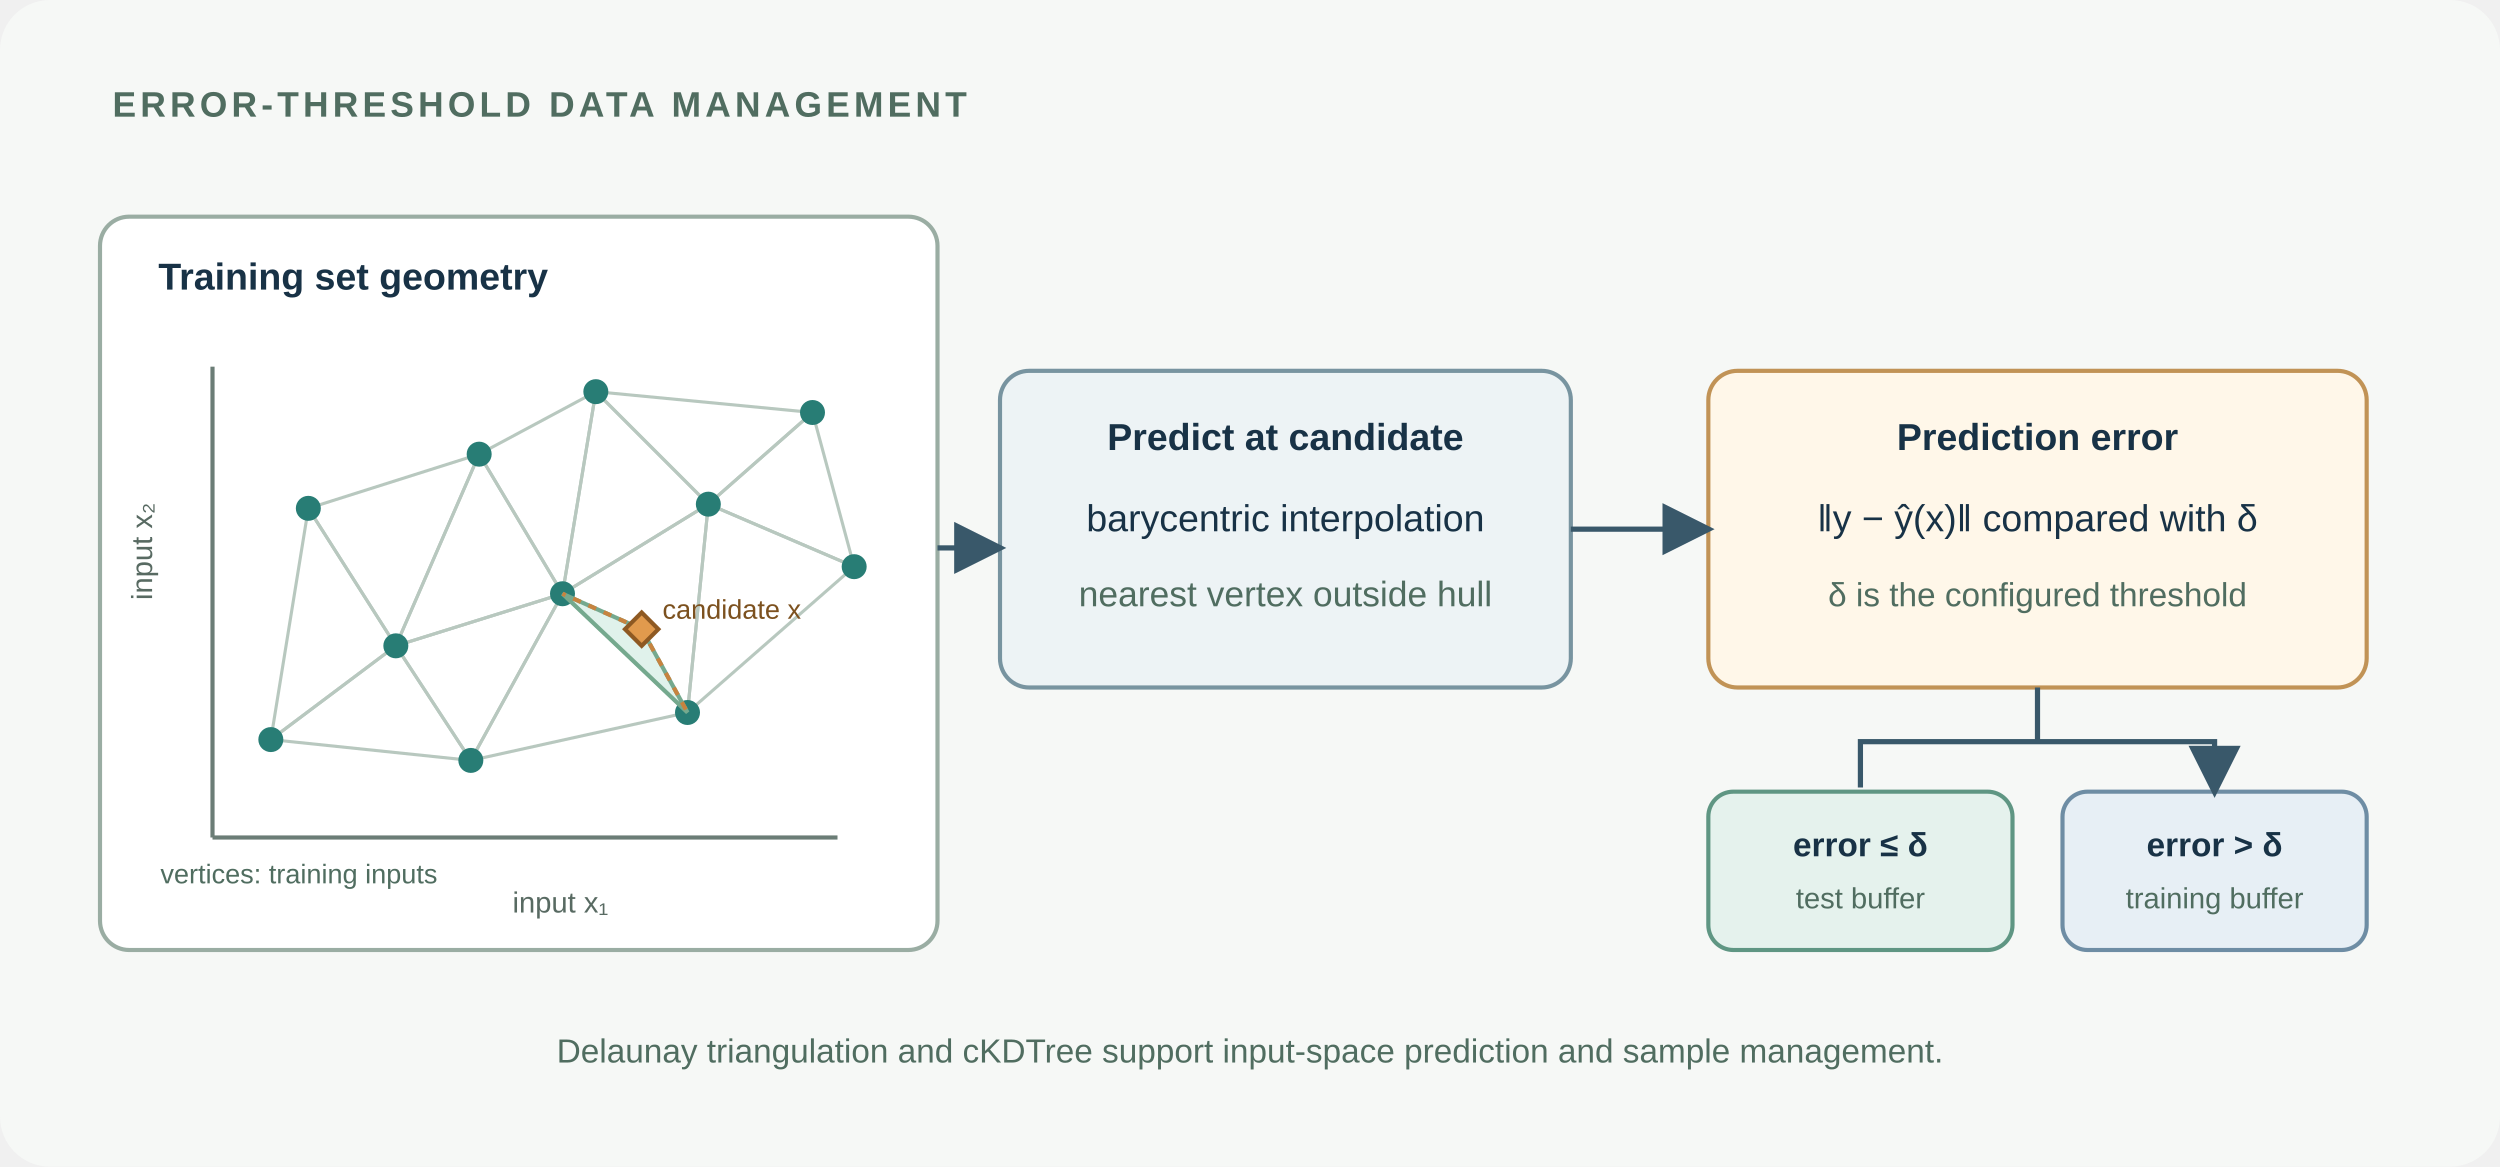
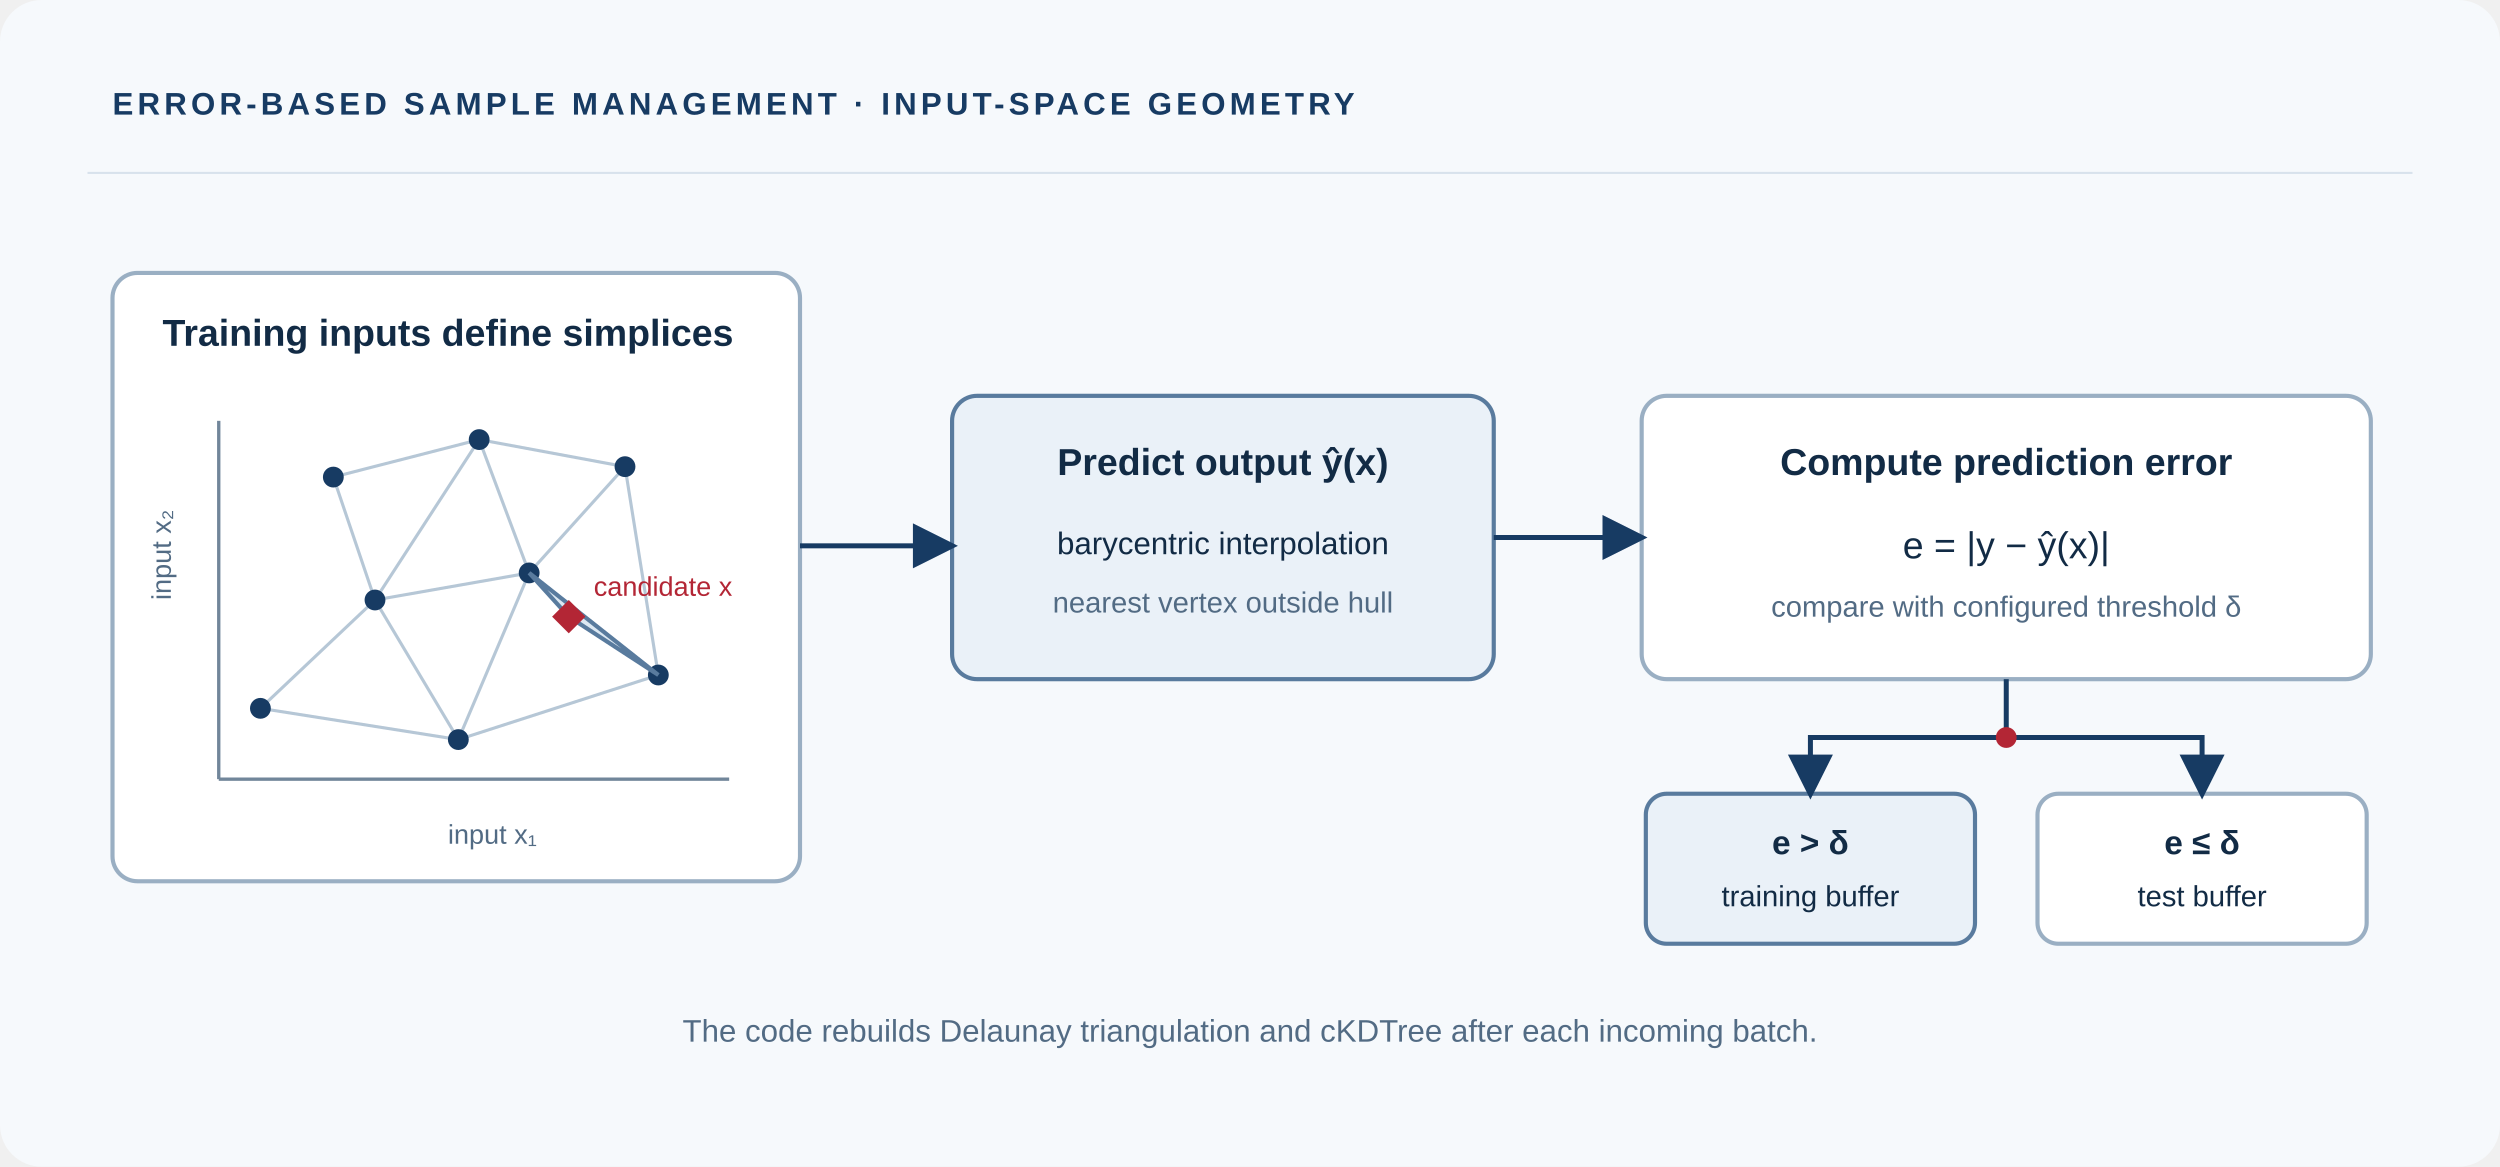
<svg xmlns="http://www.w3.org/2000/svg" viewBox="0 0 1200 560" role="img" aria-labelledby="title desc">
  <defs>
-     <marker id="arrow" markerWidth="10" markerHeight="10" refX="8" refY="5" orient="auto">
-       <path d="M0 0L10 5L0 10z" fill="#39586a" />
+     <marker id="arrow" markerWidth="9" markerHeight="9" refX="7" refY="4.5" orient="auto">
+       <path d="M0 0 9 4.5 0 9z" fill="#173b63" />
    </marker>
  </defs>
-   <rect width="1200" height="560" rx="24" fill="#f6f8f6" />
-   <text x="54" y="56" font-family="Arial,sans-serif" font-size="17" font-weight="700" letter-spacing="2" fill="#506d60">ERROR-THRESHOLD DATA MANAGEMENT</text>
-   <g font-family="Arial,sans-serif">
-     <rect x="48" y="104" width="402" height="352" rx="14" fill="#fff" stroke="#9aada3" stroke-width="2" />
-     <text x="76" y="139" font-size="18" font-weight="700" fill="#183246">Training set geometry</text>
-     <path d="M102 402H402M102 402V176" stroke="#6b7d76" stroke-width="2" />
-     <text x="246" y="438" font-size="14" fill="#586a62">input x₁</text>
-     <text x="73" y="288" font-size="14" fill="#586a62" transform="rotate(-90 73 288)">input x₂</text>
-     <g fill="none" stroke="#b8c8bf" stroke-width="1.5">
-       <path d="M130 355L190 310L226 365Z" />
-       <path d="M190 310L270 285L226 365Z" />
-       <path d="M226 365L270 285L330 342Z" />
-       <path d="M270 285L340 242L330 342Z" />
-       <path d="M340 242L390 198L410 272Z" />
-       <path d="M340 242L410 272L330 342Z" />
-       <path d="M130 355L190 310L148 244Z" />
-       <path d="M190 310L270 285L230 218Z" />
-       <path d="M190 310L148 244L230 218Z" />
-       <path d="M270 285L340 242L286 188Z" />
-       <path d="M270 285L230 218L286 188Z" />
-       <path d="M340 242L390 198L286 188Z" />
+   <rect width="1200" height="560" rx="20" fill="#f6f9fc" />
+   <path d="M42 83H1158" stroke="#d8e2ec" />
+   <text x="54" y="55" font-family="Arial,sans-serif" font-size="15" font-weight="700" letter-spacing="2" fill="#173b63">ERROR-BASED SAMPLE MANAGEMENT · INPUT-SPACE GEOMETRY</text>
+   <g font-family="Arial,sans-serif" fill="#122b45">
+     <rect x="54" y="131" width="330" height="292" rx="12" fill="#fff" stroke="#9aafc3" stroke-width="2" />
+     <text x="78" y="166" font-size="18" font-weight="700">Training inputs define simplices</text>
+     <path d="M105 374H350M105 374V202" stroke="#71869a" stroke-width="1.6" />
+     <text x="215" y="405" font-size="13" fill="#526b84">input x₁</text>
+     <text x="82" y="288" font-size="13" fill="#526b84" transform="rotate(-90 82 288)">input x₂</text>
+     <g fill="none" stroke="#b6c7d6" stroke-width="1.5">
+       <path d="M125 340 180 288 220 355Z M180 288 254 275 220 355Z M220 355 254 275 316 324Z M254 275 300 224 316 324Z M180 288 160 229 230 211Z M180 288 254 275 230 211Z M254 275 300 224 230 211Z" />
    </g>
-     <g fill="#287d75">
-       <circle cx="130" cy="355" r="6" />
-       <circle cx="190" cy="310" r="6" />
-       <circle cx="226" cy="365" r="6" />
-       <circle cx="270" cy="285" r="6" />
-       <circle cx="330" cy="342" r="6" />
-       <circle cx="340" cy="242" r="6" />
-       <circle cx="390" cy="198" r="6" />
-       <circle cx="148" cy="244" r="6" />
-       <circle cx="230" cy="218" r="6" />
-       <circle cx="286" cy="188" r="6" />
-       <circle cx="410" cy="272" r="6" />
+     <g fill="#173b63">
+       <circle cx="125" cy="340" r="5" />
+       <circle cx="180" cy="288" r="5" />
+       <circle cx="220" cy="355" r="5" />
+       <circle cx="254" cy="275" r="5" />
+       <circle cx="316" cy="324" r="5" />
+       <circle cx="300" cy="224" r="5" />
+       <circle cx="160" cy="229" r="5" />
+       <circle cx="230" cy="211" r="5" />
    </g>
-     <path d="M308 302L270 285L330 342Z" fill="#d8eee6" fill-opacity=".8" stroke="#75a98e" stroke-width="2" />
-     <path d="M308 302L270 285M308 302L330 342" stroke="#c7833f" stroke-width="2" stroke-dasharray="4 4" />
-     <path d="M308 294l8 8-8 8-8-8z" fill="#e19a4d" stroke="#8e5922" stroke-width="2" />
-     <text x="318" y="297" font-size="13" fill="#7c511f">candidate x</text>
-     <text x="77" y="424" font-size="13" fill="#506d60">vertices: training inputs</text>
-     <rect x="480" y="178" width="274" height="152" rx="14" fill="#edf3f5" stroke="#7894a0" stroke-width="2" />
-     <text x="617" y="216" text-anchor="middle" font-size="18" font-weight="700" fill="#183246">Predict at candidate</text>
-     <text x="617" y="255" text-anchor="middle" font-size="18" fill="#183246">barycentric interpolation</text>
-     <text x="617" y="291" text-anchor="middle" font-size="17" fill="#506d60">nearest vertex outside hull</text>
-     <rect x="820" y="178" width="316" height="152" rx="14" fill="#fff7e9" stroke="#c19356" stroke-width="2" />
-     <text x="978" y="216" text-anchor="middle" font-size="18" font-weight="700" fill="#183246">Prediction error</text>
-     <text x="978" y="255" text-anchor="middle" font-size="18" fill="#183246">‖y − ŷ(x)‖ compared with δ</text>
-     <text x="978" y="291" text-anchor="middle" font-size="16" fill="#506d60">δ is the configured threshold</text>
-     <rect x="820" y="380" width="146" height="76" rx="12" fill="#e5f2ed" stroke="#5f9683" stroke-width="2" />
-     <text x="893" y="411" text-anchor="middle" font-size="16" font-weight="700" fill="#183246">error ≤ δ</text>
-     <text x="893" y="436" text-anchor="middle" font-size="14" fill="#506d60">test buffer</text>
-     <rect x="990" y="380" width="146" height="76" rx="12" fill="#e7eff5" stroke="#6e8da4" stroke-width="2" />
-     <text x="1063" y="411" text-anchor="middle" font-size="16" font-weight="700" fill="#183246">error &gt; δ</text>
-     <text x="1063" y="436" text-anchor="middle" font-size="14" fill="#506d60">training buffer</text>
+     <path d="M273 296 254 275 316 324Z" fill="#dce8f2" stroke="#597b9e" stroke-width="2" />
+     <path d="m273 288 8 8-8 8-8-8z" fill="#b32635" />
+     <text x="285" y="286" font-size="13" fill="#b32635">candidate x</text>
+     <rect x="457" y="190" width="260" height="136" rx="12" fill="#eaf1f8" stroke="#597b9e" stroke-width="2" />
+     <text x="587" y="228" text-anchor="middle" font-size="18" font-weight="700">Predict output ŷ(x)</text>
+     <text x="587" y="266" text-anchor="middle" font-size="15">barycentric interpolation</text>
+     <text x="587" y="294" text-anchor="middle" font-size="14" fill="#526b84">nearest vertex outside hull</text>
+     <rect x="788" y="190" width="350" height="136" rx="12" fill="#fff" stroke="#9aafc3" stroke-width="2" />
+     <text x="963" y="228" text-anchor="middle" font-size="18" font-weight="700">Compute prediction error</text>
+     <text x="963" y="268" text-anchor="middle" font-size="18">e = |y − ŷ(x)|</text>
+     <text x="963" y="296" text-anchor="middle" font-size="14" fill="#526b84">compare with configured threshold δ</text>
+     <rect x="790" y="381" width="158" height="72" rx="10" fill="#eaf1f8" stroke="#597b9e" stroke-width="2" />
+     <text x="869" y="410" text-anchor="middle" font-size="16" font-weight="700">e &gt; δ</text>
+     <text x="869" y="435" text-anchor="middle" font-size="14">training buffer</text>
+     <rect x="978" y="381" width="158" height="72" rx="10" fill="#fff" stroke="#9aafc3" stroke-width="2" />
+     <text x="1057" y="410" text-anchor="middle" font-size="16" font-weight="700">e ≤ δ</text>
+     <text x="1057" y="435" text-anchor="middle" font-size="14">test buffer</text>
  </g>
-   <path d="M450 263H478" stroke="#39586a" stroke-width="2.5" marker-end="url(#arrow)" />
-   <path d="M754 254H818" stroke="#39586a" stroke-width="2.5" marker-end="url(#arrow)" />
-   <path d="M978 330V356H893V378M978 356H1063V378" fill="none" stroke="#39586a" stroke-width="2.5" marker-end="url(#arrow)" />
-   <text x="600" y="510" text-anchor="middle" font-family="Arial,sans-serif" font-size="16" fill="#506d60">Delaunay triangulation and cKDTree support input-space prediction and sample management.</text>
+   <g fill="none" stroke="#173b63" stroke-width="2.4" marker-end="url(#arrow)">
+     <path d="M384 262H455" />
+     <path d="M717 258H786" />
+     <path d="M963 326V354H869V379" />
+     <path d="M963 354H1057V379" />
+   </g>
+   <circle cx="963" cy="354" r="5" fill="#b32635" />
+   <text x="600" y="500" text-anchor="middle" font-family="Arial,sans-serif" font-size="15" fill="#526b84">The code rebuilds Delaunay triangulation and cKDTree after each incoming batch.</text>
</svg>
